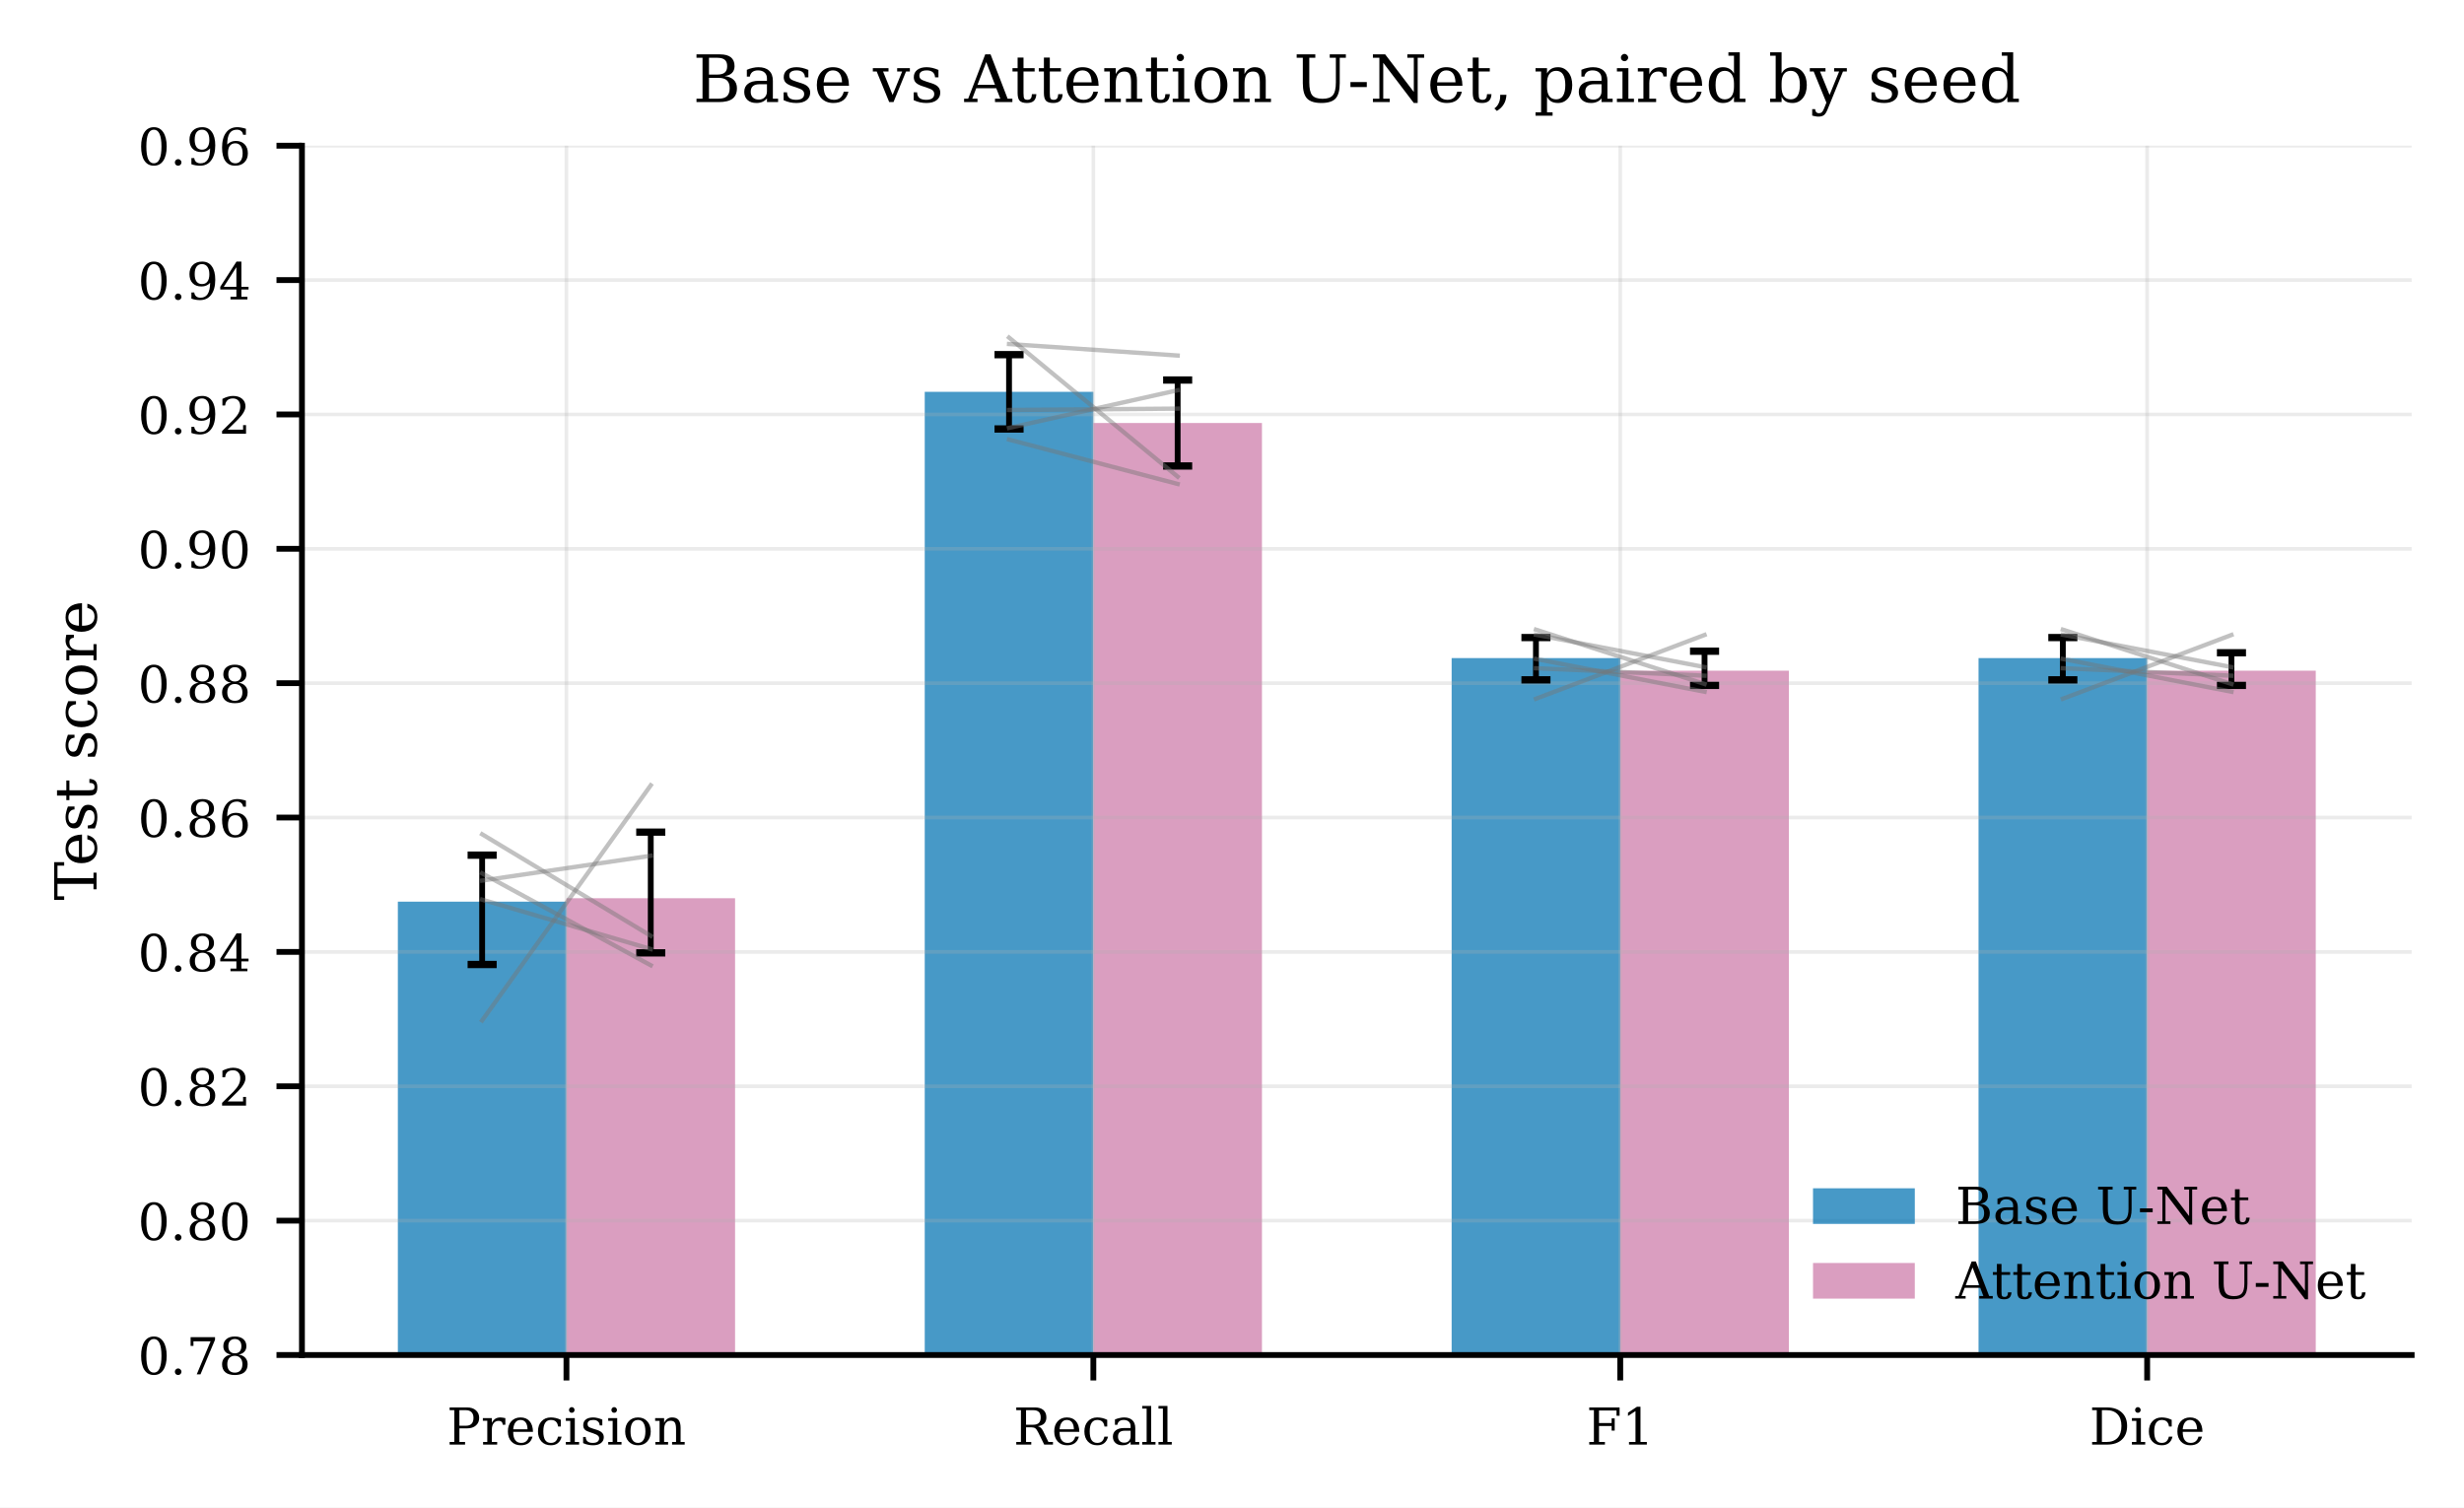
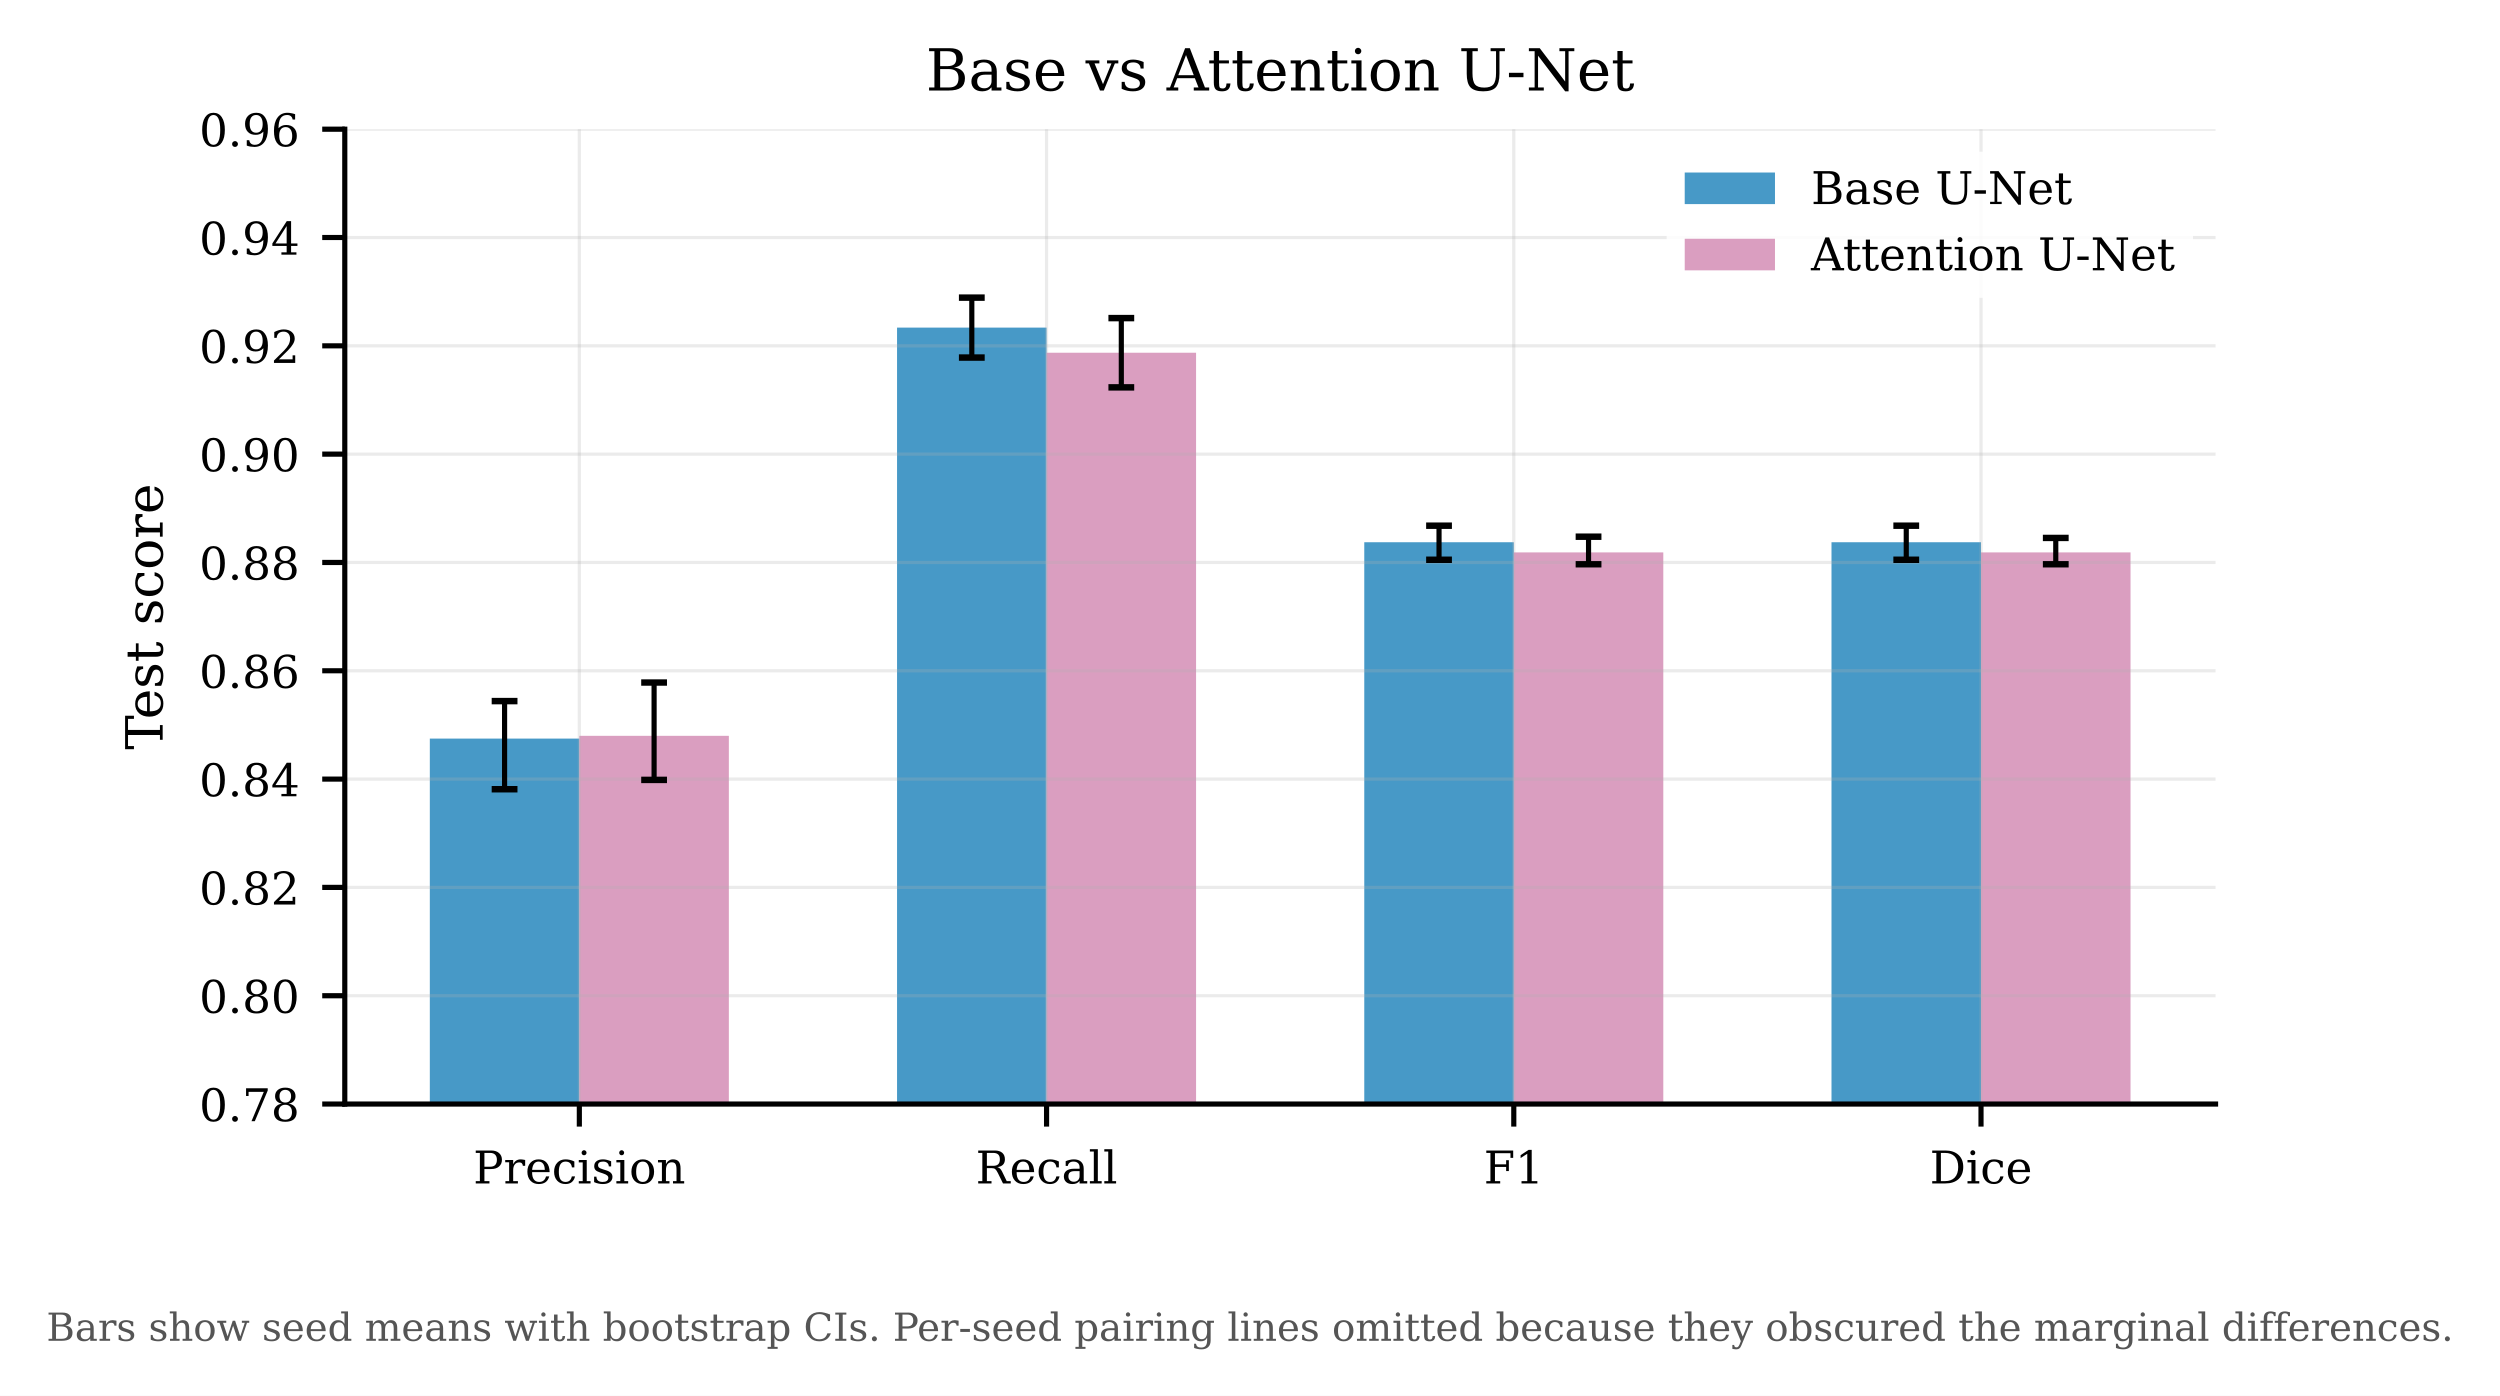
- <svg xmlns="http://www.w3.org/2000/svg" xmlns:xlink="http://www.w3.org/1999/xlink" width="338.888pt" height="207.333pt" viewBox="0 0 338.888 207.333" version="1.1">
+ <svg xmlns="http://www.w3.org/2000/svg" xmlns:xlink="http://www.w3.org/1999/xlink" width="387.755pt" height="216.492pt" viewBox="0 0 387.755 216.492" version="1.1">
  <defs>
    <style type="text/css">*{stroke-linejoin: round; stroke-linecap: butt}</style>
  </defs>
  <g id="figure_1">
    <g id="patch_1">
-       <path d="M 0 207.333 L 338.888 207.333 L 338.888 0 L 0 0 z " style="fill: #ffffff" />
+       <path d="M 0 216.492 L 387.755 216.492 L 387.755 0 L 0 0 z " style="fill: #ffffff" />
    </g>
    <g id="axes_1">
      <g id="patch_2">
-         <path d="M 41.528 186.359 L 331.688 186.359 L 331.688 20.039 L 41.528 20.039 z " style="fill: #ffffff" />
+         <path d="M 53.477 171.239 L 343.637 171.239 L 343.637 20.039 L 53.477 20.039 z " style="fill: #ffffff" />
      </g>
      <g id="patch_3">
-         <path d="M 54.718 907.079 L 77.907 907.079 L 77.907 124.008 L 54.718 124.008 z " clip-path="url(#p03d8b790b5)" style="fill: #0072b2; opacity: 0.72" />
+         <path d="M 66.666 826.439 L 89.856 826.439 L 89.856 114.556 L 66.666 114.556 z " clip-path="url(#pe554cc0ef3)" style="fill: #0072b2; opacity: 0.72" />
      </g>
      <g id="patch_4">
-         <path d="M 127.185 907.079 L 150.375 907.079 L 150.375 53.889 L 127.185 53.889 z " clip-path="url(#p03d8b790b5)" style="fill: #0072b2; opacity: 0.72" />
+         <path d="M 139.134 826.439 L 162.324 826.439 L 162.324 50.812 L 139.134 50.812 z " clip-path="url(#pe554cc0ef3)" style="fill: #0072b2; opacity: 0.72" />
      </g>
      <g id="patch_5">
-         <path d="M 199.653 907.079 L 222.842 907.079 L 222.842 90.508 L 199.653 90.508 z " clip-path="url(#p03d8b790b5)" style="fill: #0072b2; opacity: 0.72" />
+         <path d="M 211.601 826.439 L 234.791 826.439 L 234.791 84.102 L 211.601 84.102 z " clip-path="url(#pe554cc0ef3)" style="fill: #0072b2; opacity: 0.72" />
      </g>
      <g id="patch_6">
-         <path d="M 272.12 907.079 L 295.31 907.079 L 295.31 90.508 L 272.12 90.508 z " clip-path="url(#p03d8b790b5)" style="fill: #0072b2; opacity: 0.72" />
+         <path d="M 284.069 826.439 L 307.259 826.439 L 307.259 84.102 L 284.069 84.102 z " clip-path="url(#pe554cc0ef3)" style="fill: #0072b2; opacity: 0.72" />
      </g>
      <g id="patch_7">
-         <path d="M 77.907 907.079 L 101.097 907.079 L 101.097 123.537 L 77.907 123.537 z " clip-path="url(#p03d8b790b5)" style="fill: #cc79a7; opacity: 0.72" />
+         <path d="M 89.856 826.439 L 113.046 826.439 L 113.046 114.128 L 89.856 114.128 z " clip-path="url(#pe554cc0ef3)" style="fill: #cc79a7; opacity: 0.72" />
      </g>
      <g id="patch_8">
-         <path d="M 150.375 907.079 L 173.564 907.079 L 173.564 58.177 L 150.375 58.177 z " clip-path="url(#p03d8b790b5)" style="fill: #cc79a7; opacity: 0.72" />
+         <path d="M 162.324 826.439 L 185.513 826.439 L 185.513 54.71 L 162.324 54.71 z " clip-path="url(#pe554cc0ef3)" style="fill: #cc79a7; opacity: 0.72" />
      </g>
      <g id="patch_9">
-         <path d="M 222.842 907.079 L 246.032 907.079 L 246.032 92.242 L 222.842 92.242 z " clip-path="url(#p03d8b790b5)" style="fill: #cc79a7; opacity: 0.72" />
+         <path d="M 234.791 826.439 L 257.981 826.439 L 257.981 85.678 L 234.791 85.678 z " clip-path="url(#pe554cc0ef3)" style="fill: #cc79a7; opacity: 0.72" />
      </g>
      <g id="patch_10">
-         <path d="M 295.31 907.079 L 318.499 907.079 L 318.499 92.242 L 295.31 92.242 z " clip-path="url(#p03d8b790b5)" style="fill: #cc79a7; opacity: 0.72" />
+         <path d="M 307.259 826.439 L 330.448 826.439 L 330.448 85.678 L 307.259 85.678 z " clip-path="url(#pe554cc0ef3)" style="fill: #cc79a7; opacity: 0.72" />
      </g>
      <g id="matplotlib.axis_1">
        <g id="xtick_1">
          <g id="line2d_1">
-             <path d="M 77.907 186.359 L 77.907 20.039 " clip-path="url(#p03d8b790b5)" style="fill: none; stroke: #b0b0b0; stroke-opacity: 0.25; stroke-width: 0.5; stroke-linecap: square" />
+             <path d="M 89.856 171.239 L 89.856 20.039 " clip-path="url(#pe554cc0ef3)" style="fill: none; stroke: #b0b0b0; stroke-opacity: 0.25; stroke-width: 0.5; stroke-linecap: square" />
          </g>
          <g id="line2d_2">
            <defs>
-               <path id="mcb61218c29" d="M 0 0 L 0 3.5 " style="stroke: #000000; stroke-width: 0.8" />
+               <path id="m1d13f06869" d="M 0 0 L 0 3.5 " style="stroke: #000000; stroke-width: 0.8" />
            </defs>
            <g>
-               <use xlink:href="#mcb61218c29" x="77.907" y="186.359" style="stroke: #000000; stroke-width: 0.8" />
+               <use xlink:href="#m1d13f06869" x="89.856" y="171.239" style="stroke: #000000; stroke-width: 0.8" />
            </g>
          </g>
          <g id="text_1">
-             <text style="font-size: 7px; font-family: 'DejaVu Serif', serif; text-anchor: middle" x="77.907" y="198.678" transform="rotate(-0 77.90714 198.6775)">Precision</text>
+             <text style="font-size: 7px; font-family: 'DejaVu Serif', serif; text-anchor: middle" x="89.856" y="183.558" transform="rotate(-0 89.85604 183.5575)">Precision</text>
          </g>
        </g>
        <g id="xtick_2">
          <g id="line2d_3">
-             <path d="M 150.375 186.359 L 150.375 20.039 " clip-path="url(#p03d8b790b5)" style="fill: none; stroke: #b0b0b0; stroke-opacity: 0.25; stroke-width: 0.5; stroke-linecap: square" />
+             <path d="M 162.324 171.239 L 162.324 20.039 " clip-path="url(#pe554cc0ef3)" style="fill: none; stroke: #b0b0b0; stroke-opacity: 0.25; stroke-width: 0.5; stroke-linecap: square" />
          </g>
          <g id="line2d_4">
            <g>
-               <use xlink:href="#mcb61218c29" x="150.375" y="186.359" style="stroke: #000000; stroke-width: 0.8" />
+               <use xlink:href="#m1d13f06869" x="162.324" y="171.239" style="stroke: #000000; stroke-width: 0.8" />
            </g>
          </g>
          <g id="text_2">
-             <text style="font-size: 7px; font-family: 'DejaVu Serif', serif; text-anchor: middle" x="150.375" y="198.678" transform="rotate(-0 150.3747 198.6775)">Recall</text>
+             <text style="font-size: 7px; font-family: 'DejaVu Serif', serif; text-anchor: middle" x="162.324" y="183.558" transform="rotate(-0 162.3236 183.5575)">Recall</text>
          </g>
        </g>
        <g id="xtick_3">
          <g id="line2d_5">
-             <path d="M 222.842 186.359 L 222.842 20.039 " clip-path="url(#p03d8b790b5)" style="fill: none; stroke: #b0b0b0; stroke-opacity: 0.25; stroke-width: 0.5; stroke-linecap: square" />
+             <path d="M 234.791 171.239 L 234.791 20.039 " clip-path="url(#pe554cc0ef3)" style="fill: none; stroke: #b0b0b0; stroke-opacity: 0.25; stroke-width: 0.5; stroke-linecap: square" />
          </g>
          <g id="line2d_6">
            <g>
-               <use xlink:href="#mcb61218c29" x="222.842" y="186.359" style="stroke: #000000; stroke-width: 0.8" />
+               <use xlink:href="#m1d13f06869" x="234.791" y="171.239" style="stroke: #000000; stroke-width: 0.8" />
            </g>
          </g>
          <g id="text_3">
-             <text style="font-size: 7px; font-family: 'DejaVu Serif', serif; text-anchor: middle" x="222.842" y="198.678" transform="rotate(-0 222.8422 198.6775)">F1</text>
+             <text style="font-size: 7px; font-family: 'DejaVu Serif', serif; text-anchor: middle" x="234.791" y="183.558" transform="rotate(-0 234.7911 183.5575)">F1</text>
          </g>
        </g>
        <g id="xtick_4">
          <g id="line2d_7">
-             <path d="M 295.31 186.359 L 295.31 20.039 " clip-path="url(#p03d8b790b5)" style="fill: none; stroke: #b0b0b0; stroke-opacity: 0.25; stroke-width: 0.5; stroke-linecap: square" />
+             <path d="M 307.259 171.239 L 307.259 20.039 " clip-path="url(#pe554cc0ef3)" style="fill: none; stroke: #b0b0b0; stroke-opacity: 0.25; stroke-width: 0.5; stroke-linecap: square" />
          </g>
          <g id="line2d_8">
            <g>
-               <use xlink:href="#mcb61218c29" x="295.31" y="186.359" style="stroke: #000000; stroke-width: 0.8" />
+               <use xlink:href="#m1d13f06869" x="307.259" y="171.239" style="stroke: #000000; stroke-width: 0.8" />
            </g>
          </g>
          <g id="text_4">
-             <text style="font-size: 7px; font-family: 'DejaVu Serif', serif; text-anchor: middle" x="295.31" y="198.678" transform="rotate(-0 295.3097 198.6775)">Dice</text>
+             <text style="font-size: 7px; font-family: 'DejaVu Serif', serif; text-anchor: middle" x="307.259" y="183.558" transform="rotate(-0 307.2586 183.5575)">Dice</text>
          </g>
        </g>
      </g>
      <g id="matplotlib.axis_2">
        <g id="ytick_1">
          <g id="line2d_9">
-             <path d="M 41.528 186.359 L 331.688 186.359 " clip-path="url(#p03d8b790b5)" style="fill: none; stroke: #b0b0b0; stroke-opacity: 0.25; stroke-width: 0.5; stroke-linecap: square" />
+             <path d="M 53.477 171.239 L 343.637 171.239 " clip-path="url(#pe554cc0ef3)" style="fill: none; stroke: #b0b0b0; stroke-opacity: 0.25; stroke-width: 0.5; stroke-linecap: square" />
          </g>
          <g id="line2d_10">
            <defs>
-               <path id="m11ece55bb4" d="M 0 0 L -3.5 0 " style="stroke: #000000; stroke-width: 0.8" />
+               <path id="m71e5e5e377" d="M 0 0 L -3.5 0 " style="stroke: #000000; stroke-width: 0.8" />
            </defs>
            <g>
-               <use xlink:href="#m11ece55bb4" x="41.528" y="186.359" style="stroke: #000000; stroke-width: 0.8" />
+               <use xlink:href="#m71e5e5e377" x="53.477" y="171.239" style="stroke: #000000; stroke-width: 0.8" />
            </g>
          </g>
          <g id="text_5">
-             <text style="font-size: 7px; font-family: 'DejaVu Serif', serif; text-anchor: end" x="34.528" y="189.018" transform="rotate(-0 34.52844 189.018)">0.78</text>
+             <text style="font-size: 7px; font-family: 'DejaVu Serif', serif; text-anchor: end" x="46.477" y="173.898" transform="rotate(-0 46.47734 173.898)">0.78</text>
          </g>
        </g>
        <g id="ytick_2">
          <g id="line2d_11">
-             <path d="M 41.528 167.879 L 331.688 167.879 " clip-path="url(#p03d8b790b5)" style="fill: none; stroke: #b0b0b0; stroke-opacity: 0.25; stroke-width: 0.5; stroke-linecap: square" />
+             <path d="M 53.477 154.439 L 343.637 154.439 " clip-path="url(#pe554cc0ef3)" style="fill: none; stroke: #b0b0b0; stroke-opacity: 0.25; stroke-width: 0.5; stroke-linecap: square" />
          </g>
          <g id="line2d_12">
            <g>
-               <use xlink:href="#m11ece55bb4" x="41.528" y="167.879" style="stroke: #000000; stroke-width: 0.8" />
+               <use xlink:href="#m71e5e5e377" x="53.477" y="154.439" style="stroke: #000000; stroke-width: 0.8" />
            </g>
          </g>
          <g id="text_6">
-             <text style="font-size: 7px; font-family: 'DejaVu Serif', serif; text-anchor: end" x="34.528" y="170.538" transform="rotate(-0 34.52844 170.538)">0.80</text>
+             <text style="font-size: 7px; font-family: 'DejaVu Serif', serif; text-anchor: end" x="46.477" y="157.098" transform="rotate(-0 46.47734 157.098)">0.80</text>
          </g>
        </g>
        <g id="ytick_3">
          <g id="line2d_13">
-             <path d="M 41.528 149.399 L 331.688 149.399 " clip-path="url(#p03d8b790b5)" style="fill: none; stroke: #b0b0b0; stroke-opacity: 0.25; stroke-width: 0.5; stroke-linecap: square" />
+             <path d="M 53.477 137.639 L 343.637 137.639 " clip-path="url(#pe554cc0ef3)" style="fill: none; stroke: #b0b0b0; stroke-opacity: 0.25; stroke-width: 0.5; stroke-linecap: square" />
          </g>
          <g id="line2d_14">
            <g>
-               <use xlink:href="#m11ece55bb4" x="41.528" y="149.399" style="stroke: #000000; stroke-width: 0.8" />
+               <use xlink:href="#m71e5e5e377" x="53.477" y="137.639" style="stroke: #000000; stroke-width: 0.8" />
            </g>
          </g>
          <g id="text_7">
-             <text style="font-size: 7px; font-family: 'DejaVu Serif', serif; text-anchor: end" x="34.528" y="152.058" transform="rotate(-0 34.52844 152.058)">0.82</text>
+             <text style="font-size: 7px; font-family: 'DejaVu Serif', serif; text-anchor: end" x="46.477" y="140.298" transform="rotate(-0 46.47734 140.298)">0.82</text>
          </g>
        </g>
        <g id="ytick_4">
          <g id="line2d_15">
-             <path d="M 41.528 130.919 L 331.688 130.919 " clip-path="url(#p03d8b790b5)" style="fill: none; stroke: #b0b0b0; stroke-opacity: 0.25; stroke-width: 0.5; stroke-linecap: square" />
+             <path d="M 53.477 120.839 L 343.637 120.839 " clip-path="url(#pe554cc0ef3)" style="fill: none; stroke: #b0b0b0; stroke-opacity: 0.25; stroke-width: 0.5; stroke-linecap: square" />
          </g>
          <g id="line2d_16">
            <g>
-               <use xlink:href="#m11ece55bb4" x="41.528" y="130.919" style="stroke: #000000; stroke-width: 0.8" />
+               <use xlink:href="#m71e5e5e377" x="53.477" y="120.839" style="stroke: #000000; stroke-width: 0.8" />
            </g>
          </g>
          <g id="text_8">
-             <text style="font-size: 7px; font-family: 'DejaVu Serif', serif; text-anchor: end" x="34.528" y="133.578" transform="rotate(-0 34.52844 133.578)">0.84</text>
+             <text style="font-size: 7px; font-family: 'DejaVu Serif', serif; text-anchor: end" x="46.477" y="123.498" transform="rotate(-0 46.47734 123.498)">0.84</text>
          </g>
        </g>
        <g id="ytick_5">
          <g id="line2d_17">
-             <path d="M 41.528 112.439 L 331.688 112.439 " clip-path="url(#p03d8b790b5)" style="fill: none; stroke: #b0b0b0; stroke-opacity: 0.25; stroke-width: 0.5; stroke-linecap: square" />
+             <path d="M 53.477 104.039 L 343.637 104.039 " clip-path="url(#pe554cc0ef3)" style="fill: none; stroke: #b0b0b0; stroke-opacity: 0.25; stroke-width: 0.5; stroke-linecap: square" />
          </g>
          <g id="line2d_18">
            <g>
-               <use xlink:href="#m11ece55bb4" x="41.528" y="112.439" style="stroke: #000000; stroke-width: 0.8" />
+               <use xlink:href="#m71e5e5e377" x="53.477" y="104.039" style="stroke: #000000; stroke-width: 0.8" />
            </g>
          </g>
          <g id="text_9">
-             <text style="font-size: 7px; font-family: 'DejaVu Serif', serif; text-anchor: end" x="34.528" y="115.098" transform="rotate(-0 34.52844 115.098)">0.86</text>
+             <text style="font-size: 7px; font-family: 'DejaVu Serif', serif; text-anchor: end" x="46.477" y="106.698" transform="rotate(-0 46.47734 106.698)">0.86</text>
          </g>
        </g>
        <g id="ytick_6">
          <g id="line2d_19">
-             <path d="M 41.528 93.959 L 331.688 93.959 " clip-path="url(#p03d8b790b5)" style="fill: none; stroke: #b0b0b0; stroke-opacity: 0.25; stroke-width: 0.5; stroke-linecap: square" />
+             <path d="M 53.477 87.239 L 343.637 87.239 " clip-path="url(#pe554cc0ef3)" style="fill: none; stroke: #b0b0b0; stroke-opacity: 0.25; stroke-width: 0.5; stroke-linecap: square" />
          </g>
          <g id="line2d_20">
            <g>
-               <use xlink:href="#m11ece55bb4" x="41.528" y="93.959" style="stroke: #000000; stroke-width: 0.8" />
+               <use xlink:href="#m71e5e5e377" x="53.477" y="87.239" style="stroke: #000000; stroke-width: 0.8" />
            </g>
          </g>
          <g id="text_10">
-             <text style="font-size: 7px; font-family: 'DejaVu Serif', serif; text-anchor: end" x="34.528" y="96.618" transform="rotate(-0 34.52844 96.61805)">0.88</text>
+             <text style="font-size: 7px; font-family: 'DejaVu Serif', serif; text-anchor: end" x="46.477" y="89.898" transform="rotate(-0 46.47734 89.89805)">0.88</text>
          </g>
        </g>
        <g id="ytick_7">
          <g id="line2d_21">
-             <path d="M 41.528 75.479 L 331.688 75.479 " clip-path="url(#p03d8b790b5)" style="fill: none; stroke: #b0b0b0; stroke-opacity: 0.25; stroke-width: 0.5; stroke-linecap: square" />
+             <path d="M 53.477 70.439 L 343.637 70.439 " clip-path="url(#pe554cc0ef3)" style="fill: none; stroke: #b0b0b0; stroke-opacity: 0.25; stroke-width: 0.5; stroke-linecap: square" />
          </g>
          <g id="line2d_22">
            <g>
-               <use xlink:href="#m11ece55bb4" x="41.528" y="75.479" style="stroke: #000000; stroke-width: 0.8" />
+               <use xlink:href="#m71e5e5e377" x="53.477" y="70.439" style="stroke: #000000; stroke-width: 0.8" />
            </g>
          </g>
          <g id="text_11">
-             <text style="font-size: 7px; font-family: 'DejaVu Serif', serif; text-anchor: end" x="34.528" y="78.138" transform="rotate(-0 34.52844 78.13805)">0.90</text>
+             <text style="font-size: 7px; font-family: 'DejaVu Serif', serif; text-anchor: end" x="46.477" y="73.098" transform="rotate(-0 46.47734 73.09805)">0.90</text>
          </g>
        </g>
        <g id="ytick_8">
          <g id="line2d_23">
-             <path d="M 41.528 56.999 L 331.688 56.999 " clip-path="url(#p03d8b790b5)" style="fill: none; stroke: #b0b0b0; stroke-opacity: 0.25; stroke-width: 0.5; stroke-linecap: square" />
+             <path d="M 53.477 53.639 L 343.637 53.639 " clip-path="url(#pe554cc0ef3)" style="fill: none; stroke: #b0b0b0; stroke-opacity: 0.25; stroke-width: 0.5; stroke-linecap: square" />
          </g>
          <g id="line2d_24">
            <g>
-               <use xlink:href="#m11ece55bb4" x="41.528" y="56.999" style="stroke: #000000; stroke-width: 0.8" />
+               <use xlink:href="#m71e5e5e377" x="53.477" y="53.639" style="stroke: #000000; stroke-width: 0.8" />
            </g>
          </g>
          <g id="text_12">
-             <text style="font-size: 7px; font-family: 'DejaVu Serif', serif; text-anchor: end" x="34.528" y="59.658" transform="rotate(-0 34.52844 59.65805)">0.92</text>
+             <text style="font-size: 7px; font-family: 'DejaVu Serif', serif; text-anchor: end" x="46.477" y="56.298" transform="rotate(-0 46.47734 56.29805)">0.92</text>
          </g>
        </g>
        <g id="ytick_9">
          <g id="line2d_25">
-             <path d="M 41.528 38.519 L 331.688 38.519 " clip-path="url(#p03d8b790b5)" style="fill: none; stroke: #b0b0b0; stroke-opacity: 0.25; stroke-width: 0.5; stroke-linecap: square" />
+             <path d="M 53.477 36.839 L 343.637 36.839 " clip-path="url(#pe554cc0ef3)" style="fill: none; stroke: #b0b0b0; stroke-opacity: 0.25; stroke-width: 0.5; stroke-linecap: square" />
          </g>
          <g id="line2d_26">
            <g>
-               <use xlink:href="#m11ece55bb4" x="41.528" y="38.519" style="stroke: #000000; stroke-width: 0.8" />
+               <use xlink:href="#m71e5e5e377" x="53.477" y="36.839" style="stroke: #000000; stroke-width: 0.8" />
            </g>
          </g>
          <g id="text_13">
-             <text style="font-size: 7px; font-family: 'DejaVu Serif', serif; text-anchor: end" x="34.528" y="41.178" transform="rotate(-0 34.52844 41.17805)">0.94</text>
+             <text style="font-size: 7px; font-family: 'DejaVu Serif', serif; text-anchor: end" x="46.477" y="39.498" transform="rotate(-0 46.47734 39.49805)">0.94</text>
          </g>
        </g>
        <g id="ytick_10">
          <g id="line2d_27">
-             <path d="M 41.528 20.039 L 331.688 20.039 " clip-path="url(#p03d8b790b5)" style="fill: none; stroke: #b0b0b0; stroke-opacity: 0.25; stroke-width: 0.5; stroke-linecap: square" />
+             <path d="M 53.477 20.039 L 343.637 20.039 " clip-path="url(#pe554cc0ef3)" style="fill: none; stroke: #b0b0b0; stroke-opacity: 0.25; stroke-width: 0.5; stroke-linecap: square" />
          </g>
          <g id="line2d_28">
            <g>
-               <use xlink:href="#m11ece55bb4" x="41.528" y="20.039" style="stroke: #000000; stroke-width: 0.8" />
+               <use xlink:href="#m71e5e5e377" x="53.477" y="20.039" style="stroke: #000000; stroke-width: 0.8" />
            </g>
          </g>
          <g id="text_14">
-             <text style="font-size: 7px; font-family: 'DejaVu Serif', serif; text-anchor: end" x="34.528" y="22.698" transform="rotate(-0 34.52844 22.69805)">0.96</text>
+             <text style="font-size: 7px; font-family: 'DejaVu Serif', serif; text-anchor: end" x="46.477" y="22.698" transform="rotate(-0 46.47734 22.69805)">0.96</text>
          </g>
        </g>
        <g id="text_15">
-           <text style="font-size: 8px; font-family: 'DejaVu Serif', serif; text-anchor: middle" x="13.279" y="103.199" transform="rotate(-90 13.27875 103.1986)">Test score</text>
+           <text style="font-size: 8px; font-family: 'DejaVu Serif', serif; text-anchor: middle" x="25.228" y="95.639" transform="rotate(-90 25.22766 95.63859)">Test score</text>
        </g>
      </g>
      <g id="LineCollection_1">
-         <path d="M 66.312 132.648 L 66.312 117.615 " clip-path="url(#p03d8b790b5)" style="fill: none; stroke: #000000; stroke-width: 0.8" />
-         <path d="M 138.78 59.001 L 138.78 48.777 " clip-path="url(#p03d8b790b5)" style="fill: none; stroke: #000000; stroke-width: 0.8" />
-         <path d="M 211.247 93.5 L 211.247 87.688 " clip-path="url(#p03d8b790b5)" style="fill: none; stroke: #000000; stroke-width: 0.8" />
-         <path d="M 283.715 93.5 L 283.715 87.688 " clip-path="url(#p03d8b790b5)" style="fill: none; stroke: #000000; stroke-width: 0.8" />
+         <path d="M 78.261 122.411 L 78.261 108.744 " clip-path="url(#pe554cc0ef3)" style="fill: none; stroke: #000000; stroke-width: 0.8" />
+         <path d="M 150.729 55.459 L 150.729 46.164 " clip-path="url(#pe554cc0ef3)" style="fill: none; stroke: #000000; stroke-width: 0.8" />
+         <path d="M 223.196 86.822 L 223.196 81.538 " clip-path="url(#pe554cc0ef3)" style="fill: none; stroke: #000000; stroke-width: 0.8" />
+         <path d="M 295.664 86.822 L 295.664 81.538 " clip-path="url(#pe554cc0ef3)" style="fill: none; stroke: #000000; stroke-width: 0.8" />
      </g>
      <g id="line2d_29">
        <defs>
-           <path id="m61a63c5d25" d="M 2 0 L -2 -0 " style="stroke: #000000" />
+           <path id="m1cfb5c8f9e" d="M 2 0 L -2 -0 " style="stroke: #000000" />
        </defs>
-         <g clip-path="url(#p03d8b790b5)">
-           <use xlink:href="#m61a63c5d25" x="66.312" y="132.648" style="stroke: #000000" />
-           <use xlink:href="#m61a63c5d25" x="138.78" y="59.001" style="stroke: #000000" />
-           <use xlink:href="#m61a63c5d25" x="211.247" y="93.5" style="stroke: #000000" />
-           <use xlink:href="#m61a63c5d25" x="283.715" y="93.5" style="stroke: #000000" />
+         <g clip-path="url(#pe554cc0ef3)">
+           <use xlink:href="#m1cfb5c8f9e" x="78.261" y="122.411" style="stroke: #000000" />
+           <use xlink:href="#m1cfb5c8f9e" x="150.729" y="55.459" style="stroke: #000000" />
+           <use xlink:href="#m1cfb5c8f9e" x="223.196" y="86.822" style="stroke: #000000" />
+           <use xlink:href="#m1cfb5c8f9e" x="295.664" y="86.822" style="stroke: #000000" />
        </g>
      </g>
      <g id="line2d_30">
-         <g clip-path="url(#p03d8b790b5)">
-           <use xlink:href="#m61a63c5d25" x="66.312" y="117.615" style="stroke: #000000" />
-           <use xlink:href="#m61a63c5d25" x="138.78" y="48.777" style="stroke: #000000" />
-           <use xlink:href="#m61a63c5d25" x="211.247" y="87.688" style="stroke: #000000" />
-           <use xlink:href="#m61a63c5d25" x="283.715" y="87.688" style="stroke: #000000" />
+         <g clip-path="url(#pe554cc0ef3)">
+           <use xlink:href="#m1cfb5c8f9e" x="78.261" y="108.744" style="stroke: #000000" />
+           <use xlink:href="#m1cfb5c8f9e" x="150.729" y="46.164" style="stroke: #000000" />
+           <use xlink:href="#m1cfb5c8f9e" x="223.196" y="81.538" style="stroke: #000000" />
+           <use xlink:href="#m1cfb5c8f9e" x="295.664" y="81.538" style="stroke: #000000" />
        </g>
      </g>
      <g id="LineCollection_2">
-         <path d="M 89.502 131.053 L 89.502 114.446 " clip-path="url(#p03d8b790b5)" style="fill: none; stroke: #000000; stroke-width: 0.8" />
-         <path d="M 161.969 64.087 L 161.969 52.267 " clip-path="url(#p03d8b790b5)" style="fill: none; stroke: #000000; stroke-width: 0.8" />
-         <path d="M 234.437 94.266 L 234.437 89.561 " clip-path="url(#p03d8b790b5)" style="fill: none; stroke: #000000; stroke-width: 0.8" />
-         <path d="M 306.905 94.266 L 306.905 89.774 " clip-path="url(#p03d8b790b5)" style="fill: none; stroke: #000000; stroke-width: 0.8" />
+         <path d="M 101.451 120.961 L 101.451 105.864 " clip-path="url(#pe554cc0ef3)" style="fill: none; stroke: #000000; stroke-width: 0.8" />
+         <path d="M 173.918 60.082 L 173.918 49.337 " clip-path="url(#pe554cc0ef3)" style="fill: none; stroke: #000000; stroke-width: 0.8" />
+         <path d="M 246.386 87.518 L 246.386 83.24 " clip-path="url(#pe554cc0ef3)" style="fill: none; stroke: #000000; stroke-width: 0.8" />
+         <path d="M 318.853 87.518 L 318.853 83.434 " clip-path="url(#pe554cc0ef3)" style="fill: none; stroke: #000000; stroke-width: 0.8" />
      </g>
      <g id="line2d_31">
-         <g clip-path="url(#p03d8b790b5)">
-           <use xlink:href="#m61a63c5d25" x="89.502" y="131.053" style="stroke: #000000" />
-           <use xlink:href="#m61a63c5d25" x="161.969" y="64.087" style="stroke: #000000" />
-           <use xlink:href="#m61a63c5d25" x="234.437" y="94.266" style="stroke: #000000" />
-           <use xlink:href="#m61a63c5d25" x="306.905" y="94.266" style="stroke: #000000" />
+         <g clip-path="url(#pe554cc0ef3)">
+           <use xlink:href="#m1cfb5c8f9e" x="101.451" y="120.961" style="stroke: #000000" />
+           <use xlink:href="#m1cfb5c8f9e" x="173.918" y="60.082" style="stroke: #000000" />
+           <use xlink:href="#m1cfb5c8f9e" x="246.386" y="87.518" style="stroke: #000000" />
+           <use xlink:href="#m1cfb5c8f9e" x="318.853" y="87.518" style="stroke: #000000" />
        </g>
      </g>
      <g id="line2d_32">
-         <g clip-path="url(#p03d8b790b5)">
-           <use xlink:href="#m61a63c5d25" x="89.502" y="114.446" style="stroke: #000000" />
-           <use xlink:href="#m61a63c5d25" x="161.969" y="52.267" style="stroke: #000000" />
-           <use xlink:href="#m61a63c5d25" x="234.437" y="89.561" style="stroke: #000000" />
-           <use xlink:href="#m61a63c5d25" x="306.905" y="89.774" style="stroke: #000000" />
-         </g>
-       </g>
-       <g id="line2d_33">
-         <path d="M 66.312 120.118 L 89.502 132.756 " clip-path="url(#p03d8b790b5)" style="fill: none; stroke: #777777; stroke-opacity: 0.45; stroke-width: 0.6; stroke-linecap: square" />
-       </g>
-       <g id="line2d_34">
-         <path d="M 66.312 123.734 L 89.502 130.523 " clip-path="url(#p03d8b790b5)" style="fill: none; stroke: #777777; stroke-opacity: 0.45; stroke-width: 0.6; stroke-linecap: square" />
-       </g>
-       <g id="line2d_35">
-         <path d="M 66.312 121.106 L 89.502 117.695 " clip-path="url(#p03d8b790b5)" style="fill: none; stroke: #777777; stroke-opacity: 0.45; stroke-width: 0.6; stroke-linecap: square" />
-       </g>
-       <g id="line2d_36">
-         <path d="M 66.312 114.741 L 89.502 128.707 " clip-path="url(#p03d8b790b5)" style="fill: none; stroke: #777777; stroke-opacity: 0.45; stroke-width: 0.6; stroke-linecap: square" />
-       </g>
-       <g id="line2d_37">
-         <path d="M 66.312 140.343 L 89.502 108.004 " clip-path="url(#p03d8b790b5)" style="fill: none; stroke: #777777; stroke-opacity: 0.45; stroke-width: 0.6; stroke-linecap: square" />
-       </g>
-       <g id="line2d_38">
-         <path d="M 138.78 58.85 L 161.969 53.671 " clip-path="url(#p03d8b790b5)" style="fill: none; stroke: #777777; stroke-opacity: 0.45; stroke-width: 0.6; stroke-linecap: square" />
-       </g>
-       <g id="line2d_39">
-         <path d="M 138.78 47.316 L 161.969 48.897 " clip-path="url(#p03d8b790b5)" style="fill: none; stroke: #777777; stroke-opacity: 0.45; stroke-width: 0.6; stroke-linecap: square" />
-       </g>
-       <g id="line2d_40">
-         <path d="M 138.78 60.458 L 161.969 66.561 " clip-path="url(#p03d8b790b5)" style="fill: none; stroke: #777777; stroke-opacity: 0.45; stroke-width: 0.6; stroke-linecap: square" />
-       </g>
-       <g id="line2d_41">
-         <path d="M 138.78 56.389 L 161.969 56.199 " clip-path="url(#p03d8b790b5)" style="fill: none; stroke: #777777; stroke-opacity: 0.45; stroke-width: 0.6; stroke-linecap: square" />
-       </g>
-       <g id="line2d_42">
-         <path d="M 138.78 46.432 L 161.969 65.556 " clip-path="url(#p03d8b790b5)" style="fill: none; stroke: #777777; stroke-opacity: 0.45; stroke-width: 0.6; stroke-linecap: square" />
-       </g>
-       <g id="line2d_43">
-         <path d="M 211.247 90.632 L 234.437 95.134 " clip-path="url(#p03d8b790b5)" style="fill: none; stroke: #777777; stroke-opacity: 0.45; stroke-width: 0.6; stroke-linecap: square" />
-       </g>
-       <g id="line2d_44">
-         <path d="M 211.247 87.302 L 234.437 91.748 " clip-path="url(#p03d8b790b5)" style="fill: none; stroke: #777777; stroke-opacity: 0.45; stroke-width: 0.6; stroke-linecap: square" />
-       </g>
-       <g id="line2d_45">
-         <path d="M 211.247 91.908 L 234.437 92.93 " clip-path="url(#p03d8b790b5)" style="fill: none; stroke: #777777; stroke-opacity: 0.45; stroke-width: 0.6; stroke-linecap: square" />
-       </g>
-       <g id="line2d_46">
-         <path d="M 211.247 86.601 L 234.437 94.067 " clip-path="url(#p03d8b790b5)" style="fill: none; stroke: #777777; stroke-opacity: 0.45; stroke-width: 0.6; stroke-linecap: square" />
-       </g>
-       <g id="line2d_47">
-         <path d="M 211.247 96.097 L 234.437 87.329 " clip-path="url(#p03d8b790b5)" style="fill: none; stroke: #777777; stroke-opacity: 0.45; stroke-width: 0.6; stroke-linecap: square" />
-       </g>
-       <g id="line2d_48">
-         <path d="M 283.715 90.632 L 306.905 95.134 " clip-path="url(#p03d8b790b5)" style="fill: none; stroke: #777777; stroke-opacity: 0.45; stroke-width: 0.6; stroke-linecap: square" />
-       </g>
-       <g id="line2d_49">
-         <path d="M 283.715 87.302 L 306.905 91.748 " clip-path="url(#p03d8b790b5)" style="fill: none; stroke: #777777; stroke-opacity: 0.45; stroke-width: 0.6; stroke-linecap: square" />
-       </g>
-       <g id="line2d_50">
-         <path d="M 283.715 91.908 L 306.905 92.93 " clip-path="url(#p03d8b790b5)" style="fill: none; stroke: #777777; stroke-opacity: 0.45; stroke-width: 0.6; stroke-linecap: square" />
-       </g>
-       <g id="line2d_51">
-         <path d="M 283.715 86.601 L 306.905 94.067 " clip-path="url(#p03d8b790b5)" style="fill: none; stroke: #777777; stroke-opacity: 0.45; stroke-width: 0.6; stroke-linecap: square" />
-       </g>
-       <g id="line2d_52">
-         <path d="M 283.715 96.097 L 306.905 87.329 " clip-path="url(#p03d8b790b5)" style="fill: none; stroke: #777777; stroke-opacity: 0.45; stroke-width: 0.6; stroke-linecap: square" />
+         <g clip-path="url(#pe554cc0ef3)">
+           <use xlink:href="#m1cfb5c8f9e" x="101.451" y="105.864" style="stroke: #000000" />
+           <use xlink:href="#m1cfb5c8f9e" x="173.918" y="49.337" style="stroke: #000000" />
+           <use xlink:href="#m1cfb5c8f9e" x="246.386" y="83.24" style="stroke: #000000" />
+           <use xlink:href="#m1cfb5c8f9e" x="318.853" y="83.434" style="stroke: #000000" />
+         </g>
      </g>
      <g id="patch_11">
-         <path d="M 41.528 186.359 L 41.528 20.039 " style="fill: none; stroke: #000000; stroke-width: 0.8; stroke-linejoin: miter; stroke-linecap: square" />
+         <path d="M 53.477 171.239 L 53.477 20.039 " style="fill: none; stroke: #000000; stroke-width: 0.8; stroke-linejoin: miter; stroke-linecap: square" />
      </g>
      <g id="patch_12">
-         <path d="M 41.528 186.359 L 331.688 186.359 " style="fill: none; stroke: #000000; stroke-width: 0.8; stroke-linejoin: miter; stroke-linecap: square" />
+         <path d="M 53.477 171.239 L 343.637 171.239 " style="fill: none; stroke: #000000; stroke-width: 0.8; stroke-linejoin: miter; stroke-linecap: square" />
      </g>
      <g id="text_16">
-         <text style="font-size: 9px; font-family: 'DejaVu Serif', serif; text-anchor: middle" x="186.608" y="14.039" transform="rotate(-0 186.6084 14.03859)">Base vs Attention U-Net, paired by seed</text>
+         <text style="font-size: 9px; font-family: 'DejaVu Serif', serif; text-anchor: middle" x="198.557" y="14.039" transform="rotate(-0 198.5573 14.03859)">Base vs Attention U-Net</text>
      </g>
      <g id="legend_1">
        <g id="patch_13">
-           <path d="M 249.354 168.328 L 263.354 168.328 L 263.354 163.428 L 249.354 163.428 z " style="fill: #0072b2; opacity: 0.72" />
+           <path d="M 259.903 46.188 L 338.737 46.188 Q 340.137 46.188 340.137 44.788 L 340.137 24.939 Q 340.137 23.539 338.737 23.539 L 259.903 23.539 Q 258.503 23.539 258.503 24.939 L 258.503 44.788 Q 258.503 46.188 259.903 46.188 z " style="fill: #ffffff; opacity: 0.86" />
+         </g>
+         <g id="patch_14">
+           <path d="M 261.303 31.657 L 275.303 31.657 L 275.303 26.758 L 261.303 26.758 z " style="fill: #0072b2; opacity: 0.72" />
        </g>
        <g id="text_17">
-           <text style="font-size: 7px; font-family: 'DejaVu Serif', serif; text-anchor: start" x="268.954" y="168.328" transform="rotate(-0 268.9542 168.3281)">Base U-Net</text>
-         </g>
-         <g id="patch_14">
-           <path d="M 249.354 178.603 L 263.354 178.603 L 263.354 173.703 L 249.354 173.703 z " style="fill: #cc79a7; opacity: 0.72" />
+           <text style="font-size: 7px; font-family: 'DejaVu Serif', serif; text-anchor: start" x="280.903" y="31.657" transform="rotate(-0 280.9031 31.6575)">Base U-Net</text>
+         </g>
+         <g id="patch_15">
+           <path d="M 261.303 41.932 L 275.303 41.932 L 275.303 37.032 L 261.303 37.032 z " style="fill: #cc79a7; opacity: 0.72" />
        </g>
        <g id="text_18">
-           <text style="font-size: 7px; font-family: 'DejaVu Serif', serif; text-anchor: start" x="268.954" y="178.603" transform="rotate(-0 268.9542 178.6028)">Attention U-Net</text>
-         </g>
-       </g>
+           <text style="font-size: 7px; font-family: 'DejaVu Serif', serif; text-anchor: start" x="280.903" y="41.932" transform="rotate(-0 280.9031 41.93219)">Attention U-Net</text>
+         </g>
+       </g>
+     </g>
+     <g id="text_19">
+       <text style="font-size: 6px; font-family: 'DejaVu Serif', serif; text-anchor: middle; fill: #555555" x="193.877" y="207.959" transform="rotate(-0 193.8773 207.9586)">Bars show seed means with bootstrap CIs. Per-seed pairing lines omitted because they obscured the marginal differences.</text>
    </g>
  </g>
  <defs>
-     <clipPath id="p03d8b790b5">
-       <rect x="41.528" y="20.039" width="290.16" height="166.32" />
+     <clipPath id="pe554cc0ef3">
+       <rect x="53.477" y="20.039" width="290.16" height="151.2" />
    </clipPath>
  </defs>
</svg>
